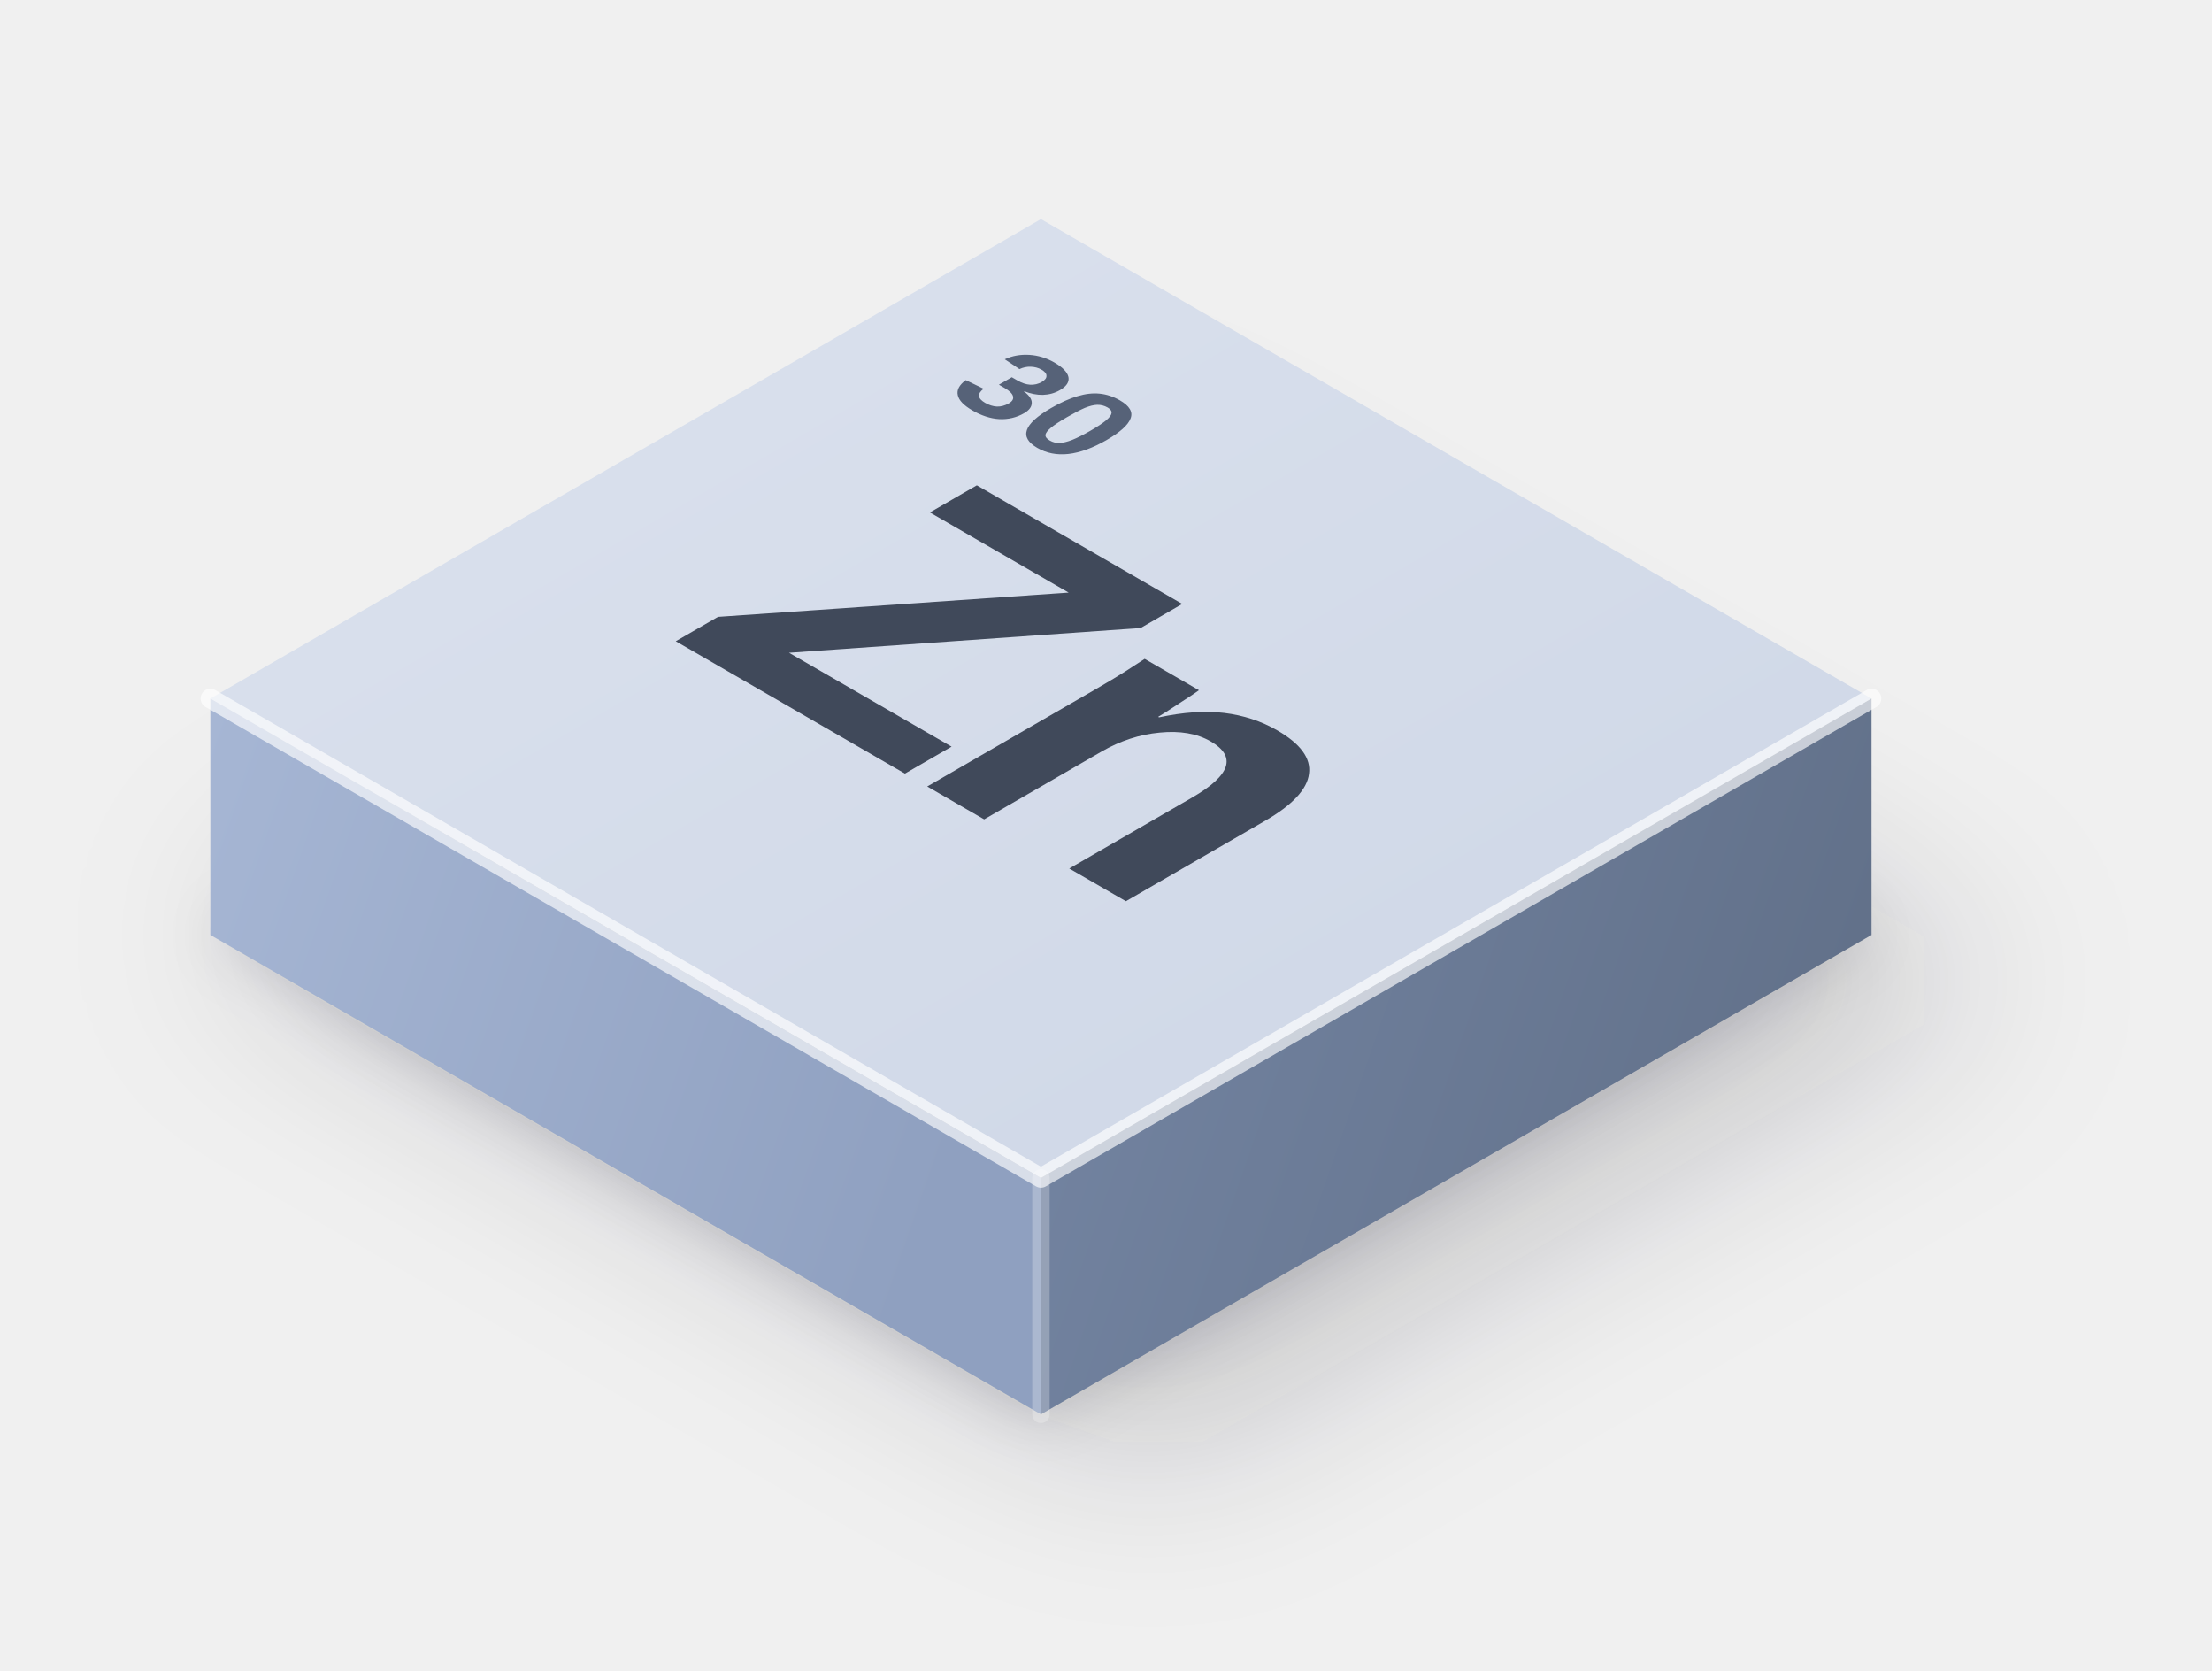
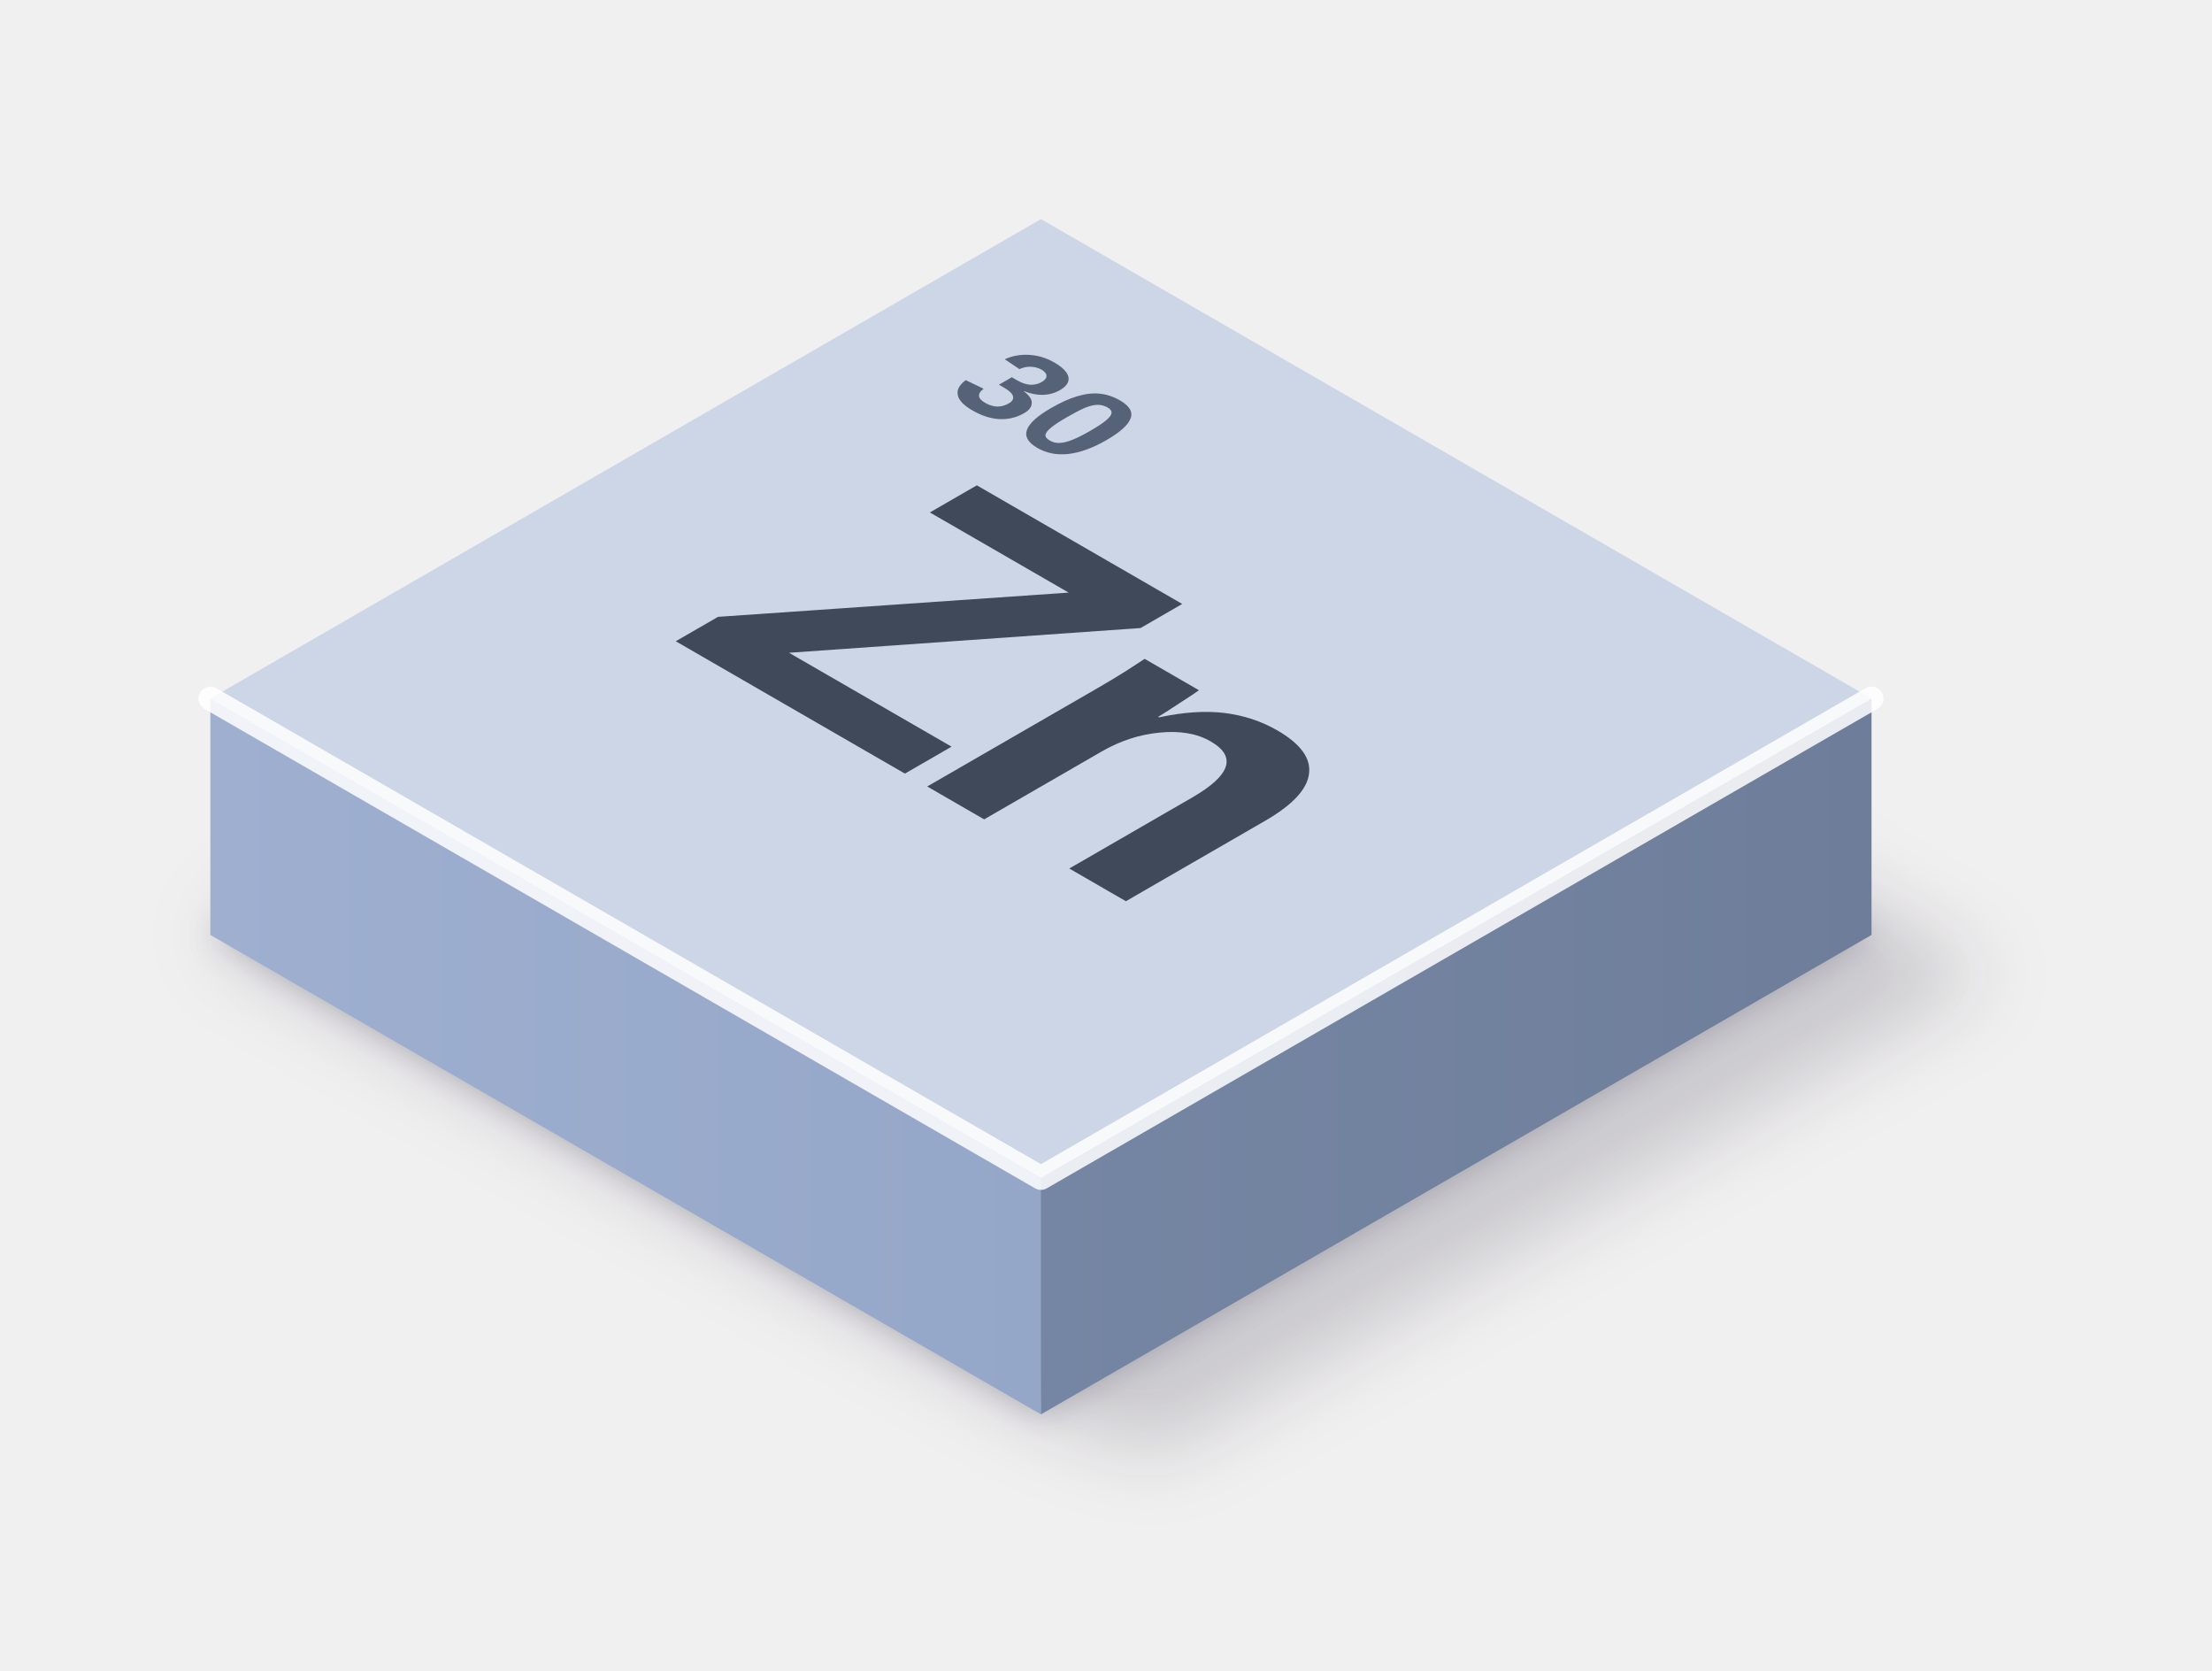
<svg xmlns="http://www.w3.org/2000/svg" width="240" viewBox="-48 -21 102 77" aria-hidden="true" focusable="false">
  <defs>
    <filter id="iZn-b" x="-50%" y="-50%" width="200%" height="200%">
-       <feGaussianBlur stdDeviation="4.2" />
+       <feGaussianBlur stdDeviation="1.8" />
    </filter>
    <filter id="iZn-b2" x="-50%" y="-50%" width="200%" height="200%">
-       <feGaussianBlur stdDeviation="1.3" />
+       <feGaussianBlur stdDeviation="0.7" />
    </filter>
    <filter id="iZn-b3" x="-50%" y="-50%" width="200%" height="200%">
      <feGaussianBlur stdDeviation="8.8" />
    </filter>
-     <linearGradient id="iZn-1" x1="0" y1="0" x2="1" y2="1">
-       <stop offset="0" stop-color="#dce2ee" />
-       <stop offset="1" stop-color="#cdd6e6" />
+     <linearGradient id="iZn-1" x1="0" y1="0" x2="1" y2="0">
+       <stop offset="0" stop-color="#9eafd0" />
+       <stop offset="1" stop-color="#95a7c8" />
    </linearGradient>
-     <linearGradient id="iZn-2" x1="0" y1="0" x2="1" y2="0.3">
-       <stop offset="0" stop-color="#a6b6d4" />
-       <stop offset="1" stop-color="#8fa0c0" />
-     </linearGradient>
-     <linearGradient id="iZn-3" x1="0" y1="0" x2="1" y2="0.3">
+     <linearGradient id="iZn-2" x1="0" y1="0" x2="1" y2="0">
      <stop offset="0" stop-color="#7586a4" />
-       <stop offset="1" stop-color="#62718a" />
+       <stop offset="1" stop-color="#6e7e9a" />
    </linearGradient>
  </defs>
  <g class="lyr" data-depth="0.6">
    <g class="obj " style="--d:0s">
      <g class="fl" style="--fd:1.6s">
-         <polygon points="-38.3,22.1 0.0,0.0 5.9,2.1 44.1,24.2 5.9,46.3 0.0,44.2" fill="#0b0b1a" opacity="0.18" filter="url(#iZn-b)" />
-         <polygon points="0.0,0.0 38.3,22.1 0.0,44.2 -38.3,22.1" fill="#0b0b1a" opacity="0.162" filter="url(#iZn-b2)" />
-         <polygon points="0.0,-10.9 38.3,11.2 0.0,33.3 -38.3,11.2" fill="url(#iZn-1)" />
-         <polygon points="-38.3,11.2 0.0,33.3 0.0,44.2 -38.3,22.1" fill="url(#iZn-2)" />
-         <polygon points="38.3,11.2 0.0,33.3 0.0,44.2 38.3,22.1" fill="url(#iZn-3)" />
-         <polyline points="-38.3,11.2 0.0,33.3 38.3,11.2" fill="none" stroke="#ffffff" stroke-width="0.9" stroke-linejoin="round" stroke-linecap="round" opacity="0.65" />
-         <polyline points="0.0,33.3 0.0,44.2" fill="none" stroke="#ffffff" stroke-width="0.8" stroke-linejoin="round" stroke-linecap="round" opacity="0.25" />
+         <polygon points="-38.3,22.1 0.0,0.0 5.4,1.8 43.7,23.9 5.4,46.0 0.0,44.2" fill="#1b1530" opacity="0.18" filter="url(#iZn-b)" />
+         <polygon points="0.0,0.0 38.3,22.1 0.0,44.2 -38.3,22.1" fill="#1b1530" opacity="0.23" filter="url(#iZn-b2)" />
+         <polygon points="0.0,-10.9 38.3,11.2 0.0,33.3 -38.3,11.2" fill="#cdd6e6" />
+         <polygon points="-38.3,11.2 0.0,33.3 0.0,44.2 -38.3,22.1" fill="url(#iZn-1)" />
+         <polygon points="38.3,11.2 0.0,33.3 0.0,44.2 38.3,22.1" fill="url(#iZn-2)" />
+         <polyline points="-38.3,11.2 0.0,33.3 38.3,11.2" fill="none" stroke="#ffffff" stroke-width="1.1" stroke-linejoin="round" stroke-linecap="round" opacity="0.85" />
        <g transform="matrix(0.866 0.5 -0.866 0.5 0.00 -10.92)">
          <text x="22.1" y="29.2" text-anchor="middle" font-family="'Bricolage Grotesque','Helvetica Neue',Arial,sans-serif" font-size="22.1" font-weight="800" letter-spacing="-1" fill="#40495a">Zn</text>
          <text x="5.3" y="10.6" font-family="'Bricolage Grotesque','Helvetica Neue',Arial,sans-serif" font-size="6.2" font-weight="700" fill="#566278">30</text>
        </g>
      </g>
    </g>
  </g>
</svg>
